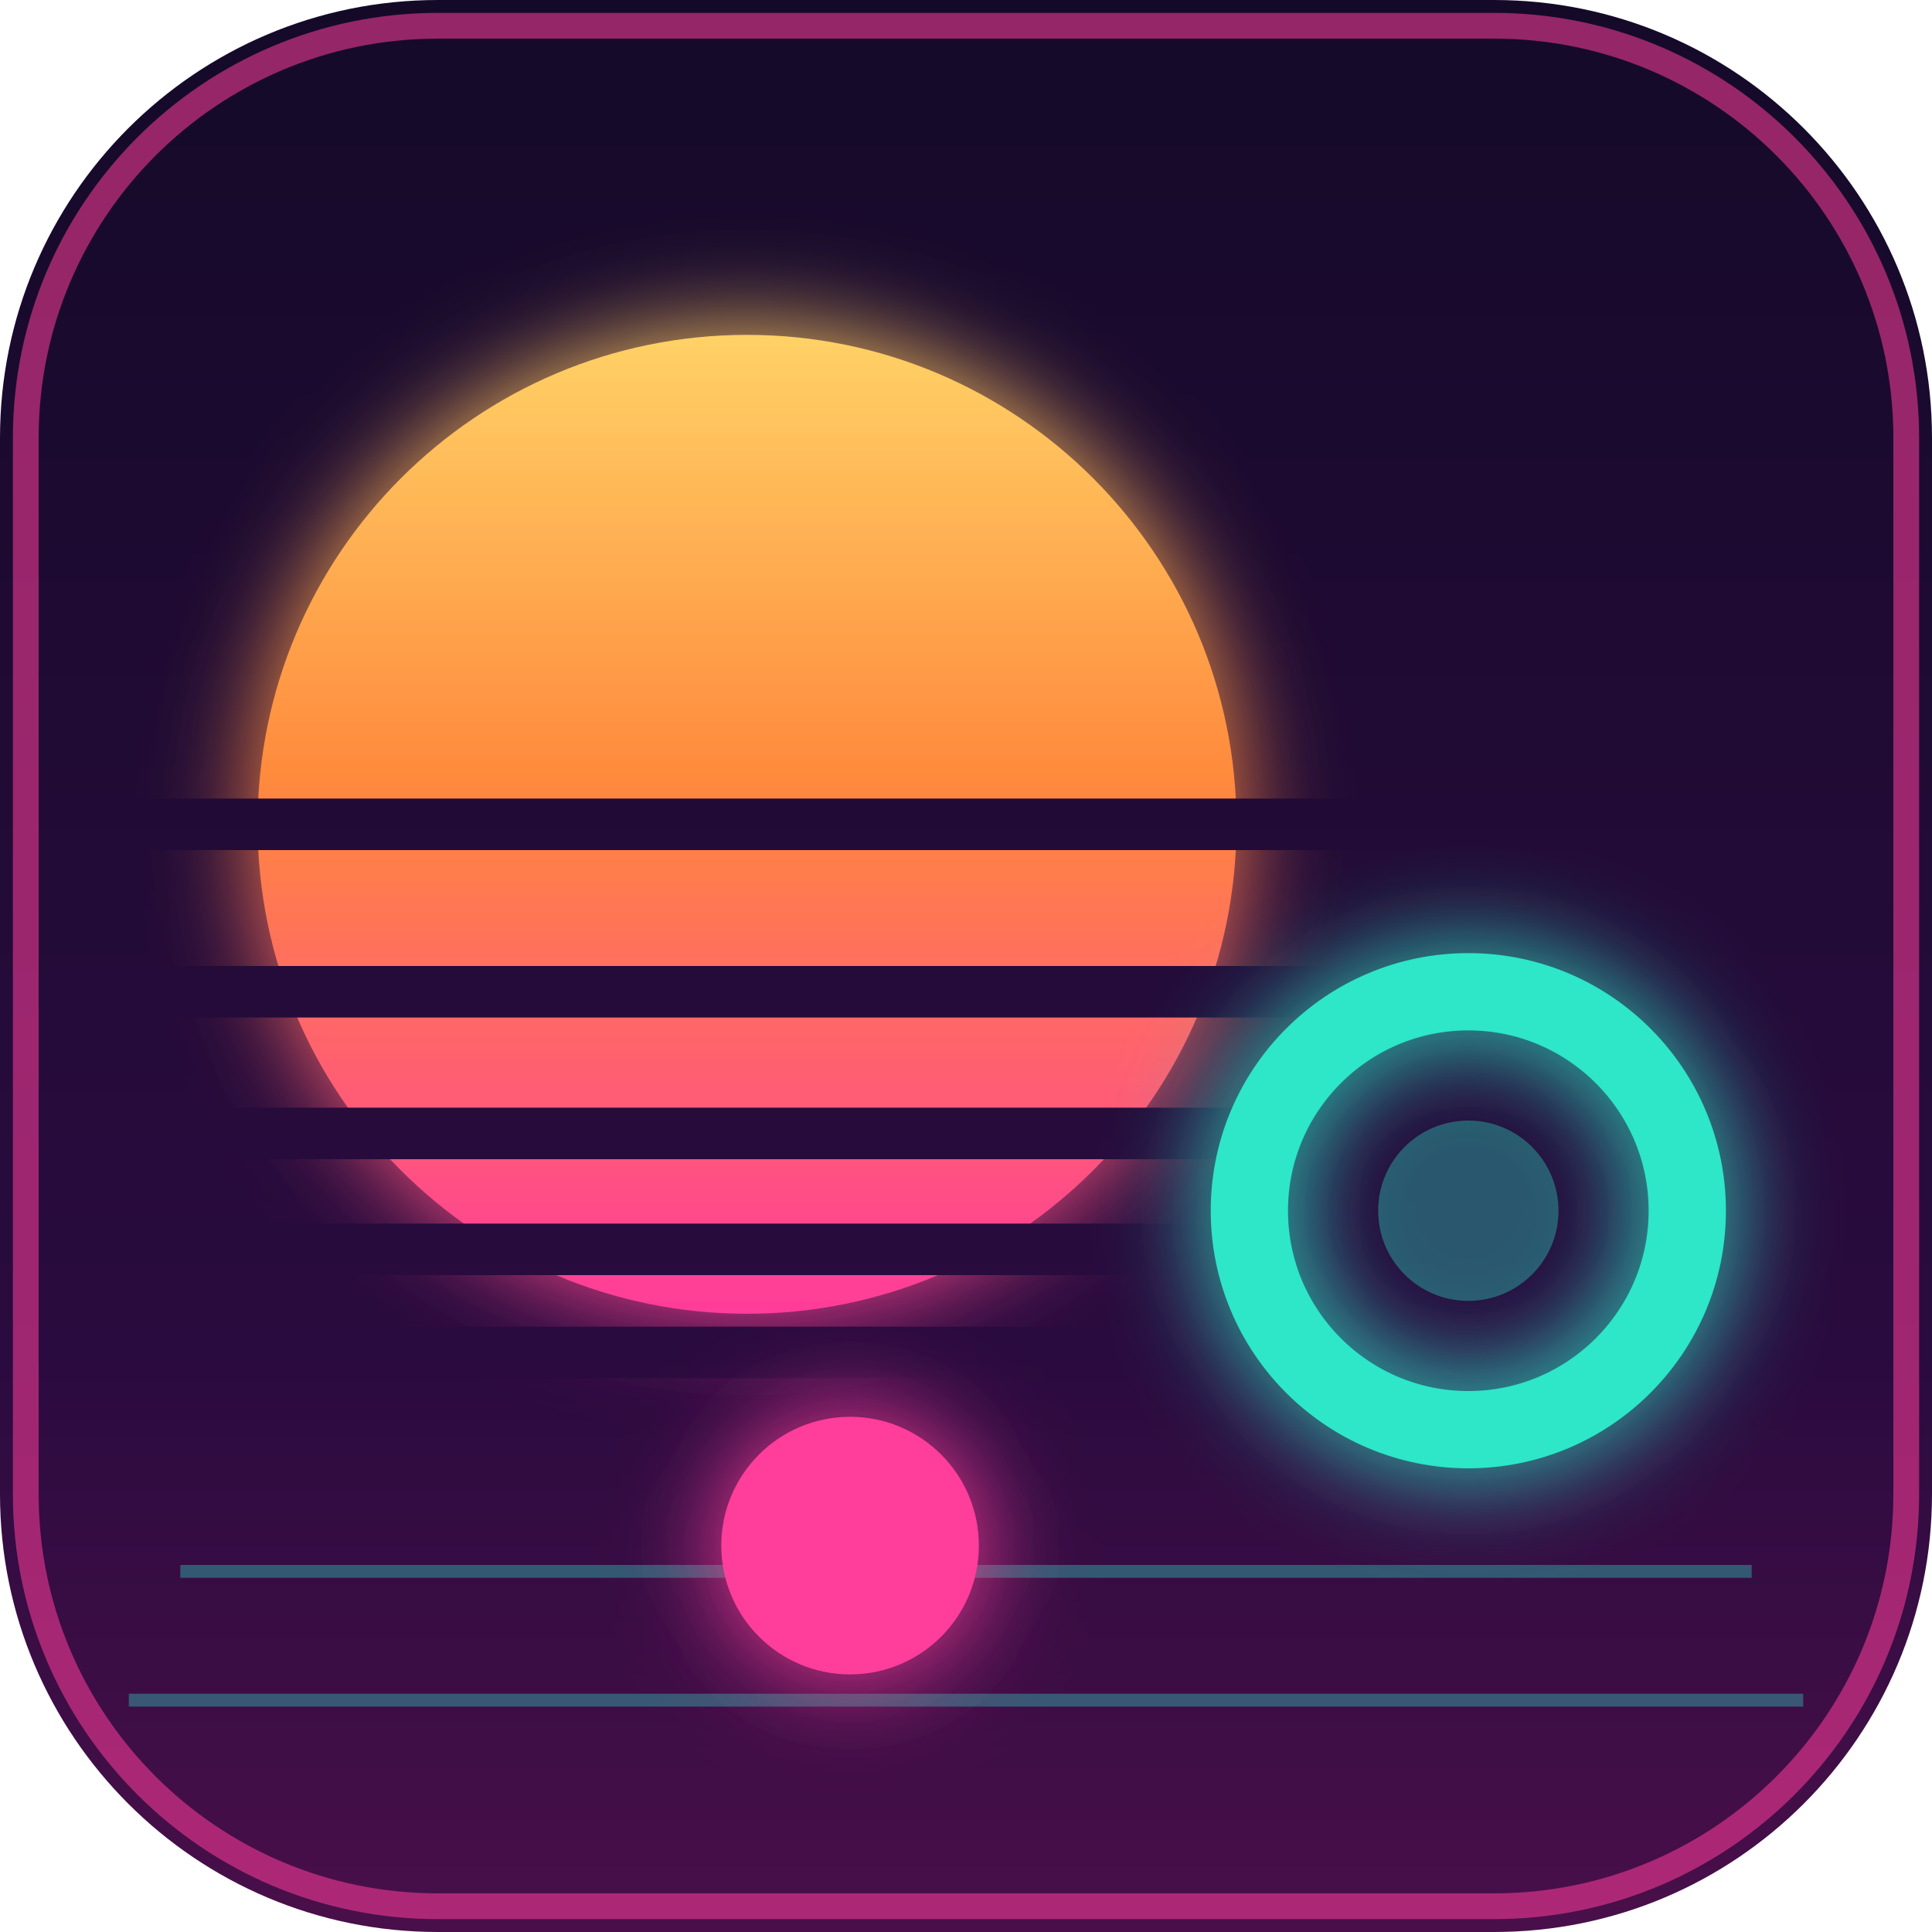
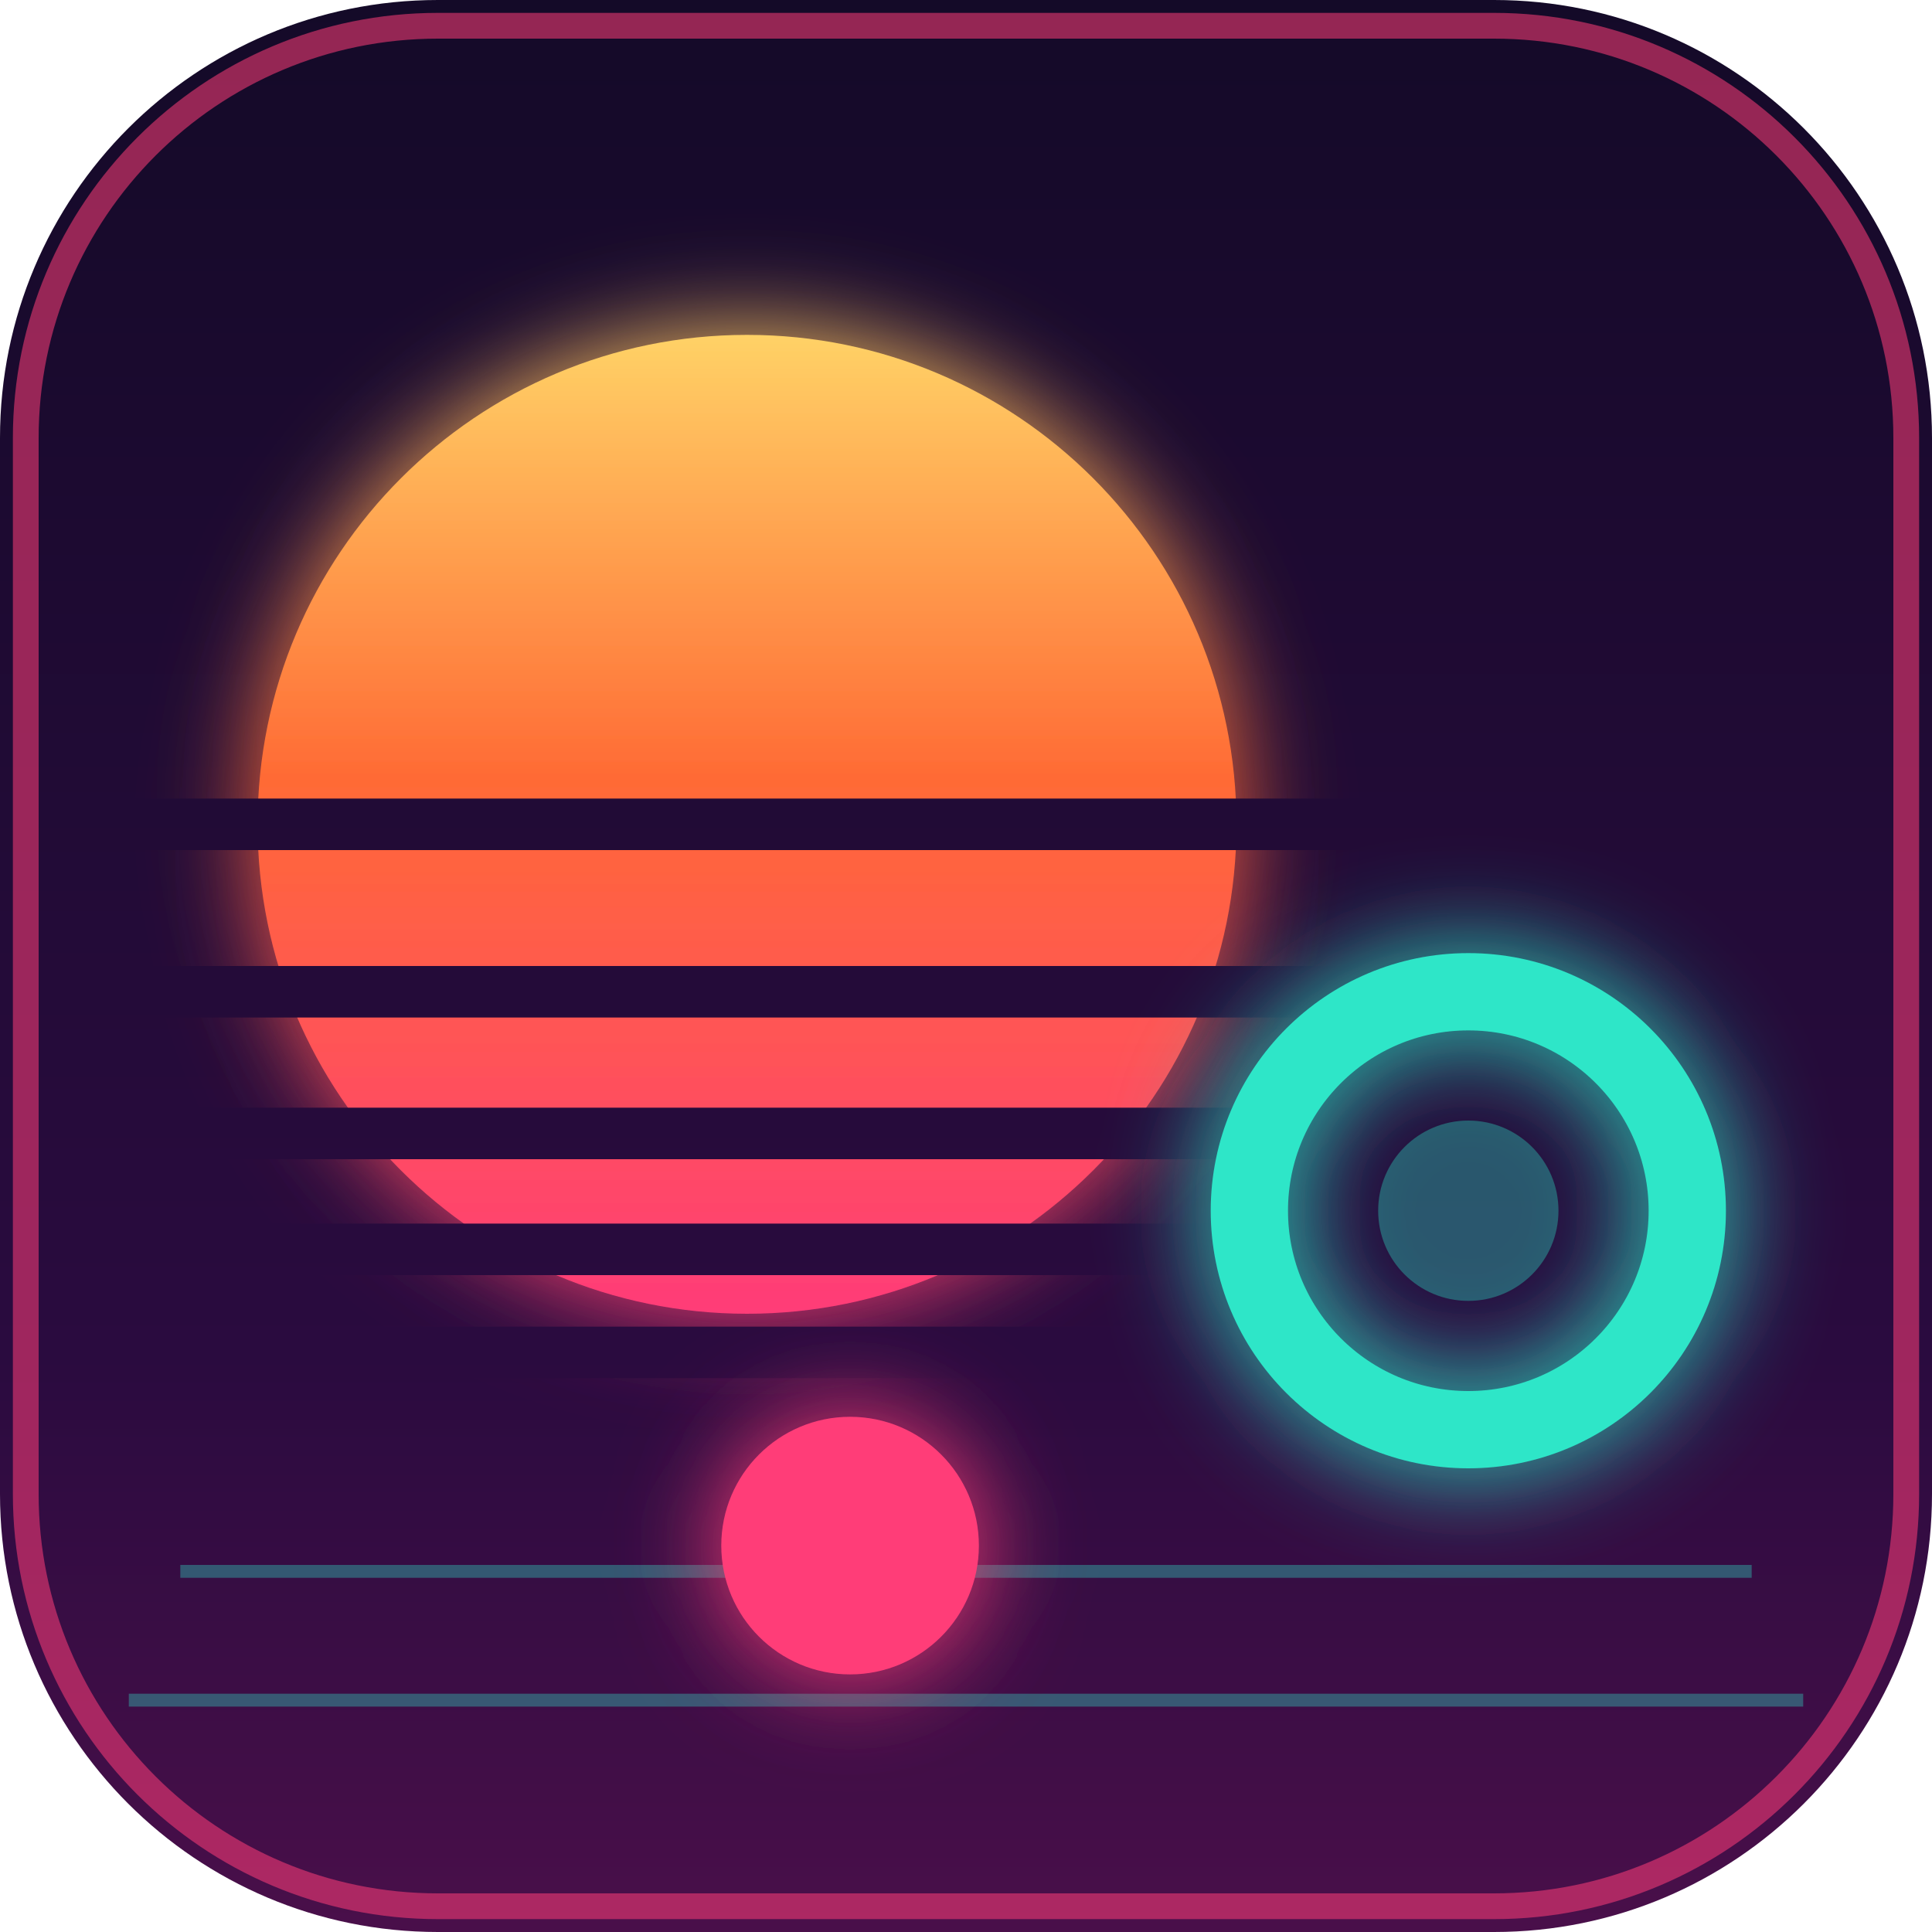
<svg xmlns="http://www.w3.org/2000/svg" viewBox="0 0 150 150" width="150" height="150">
  <defs>
    <linearGradient id="ceu" x1="0" y1="0" x2="0" y2="1">
      <stop offset="0" stop-color="#140a28" />
      <stop offset="0.7" stop-color="#2a0b3f" />
      <stop offset="1" stop-color="#4a0f4a" />
    </linearGradient>
    <linearGradient id="sol" x1="0" y1="0" x2="0" y2="1">
      <stop offset="0" stop-color="#ffd166" />
-       <stop offset="0.45" stop-color="#ff8a3d" />
-       <stop offset="1" stop-color="#ff3d9a" />
+       <stop offset="0.45" stop-color="#ff6b35" />
+       <stop offset="1" stop-color="#ff3c78" />
    </linearGradient>
    <clipPath id="listras">
      <rect x="0" y="0" width="150" height="62" />
      <rect x="0" y="66" width="150" height="9" />
      <rect x="0" y="79" width="150" height="7" />
      <rect x="0" y="90" width="150" height="5" />
      <rect x="0" y="99" width="150" height="4" />
      <rect x="0" y="107" width="150" height="40" />
    </clipPath>
    <filter id="brilho" x="-50%" y="-50%" width="200%" height="200%">
      <feGaussianBlur stdDeviation="4" result="b" />
      <feMerge>
        <feMergeNode in="b" />
        <feMergeNode in="SourceGraphic" />
      </feMerge>
    </filter>
  </defs>
  <rect width="150" height="150" rx="34" fill="url(#ceu)" />
-   <rect x="2" y="2" width="146" height="146" rx="32" fill="none" stroke="#ff3d9a" stroke-opacity="0.55" stroke-width="2" />
+   <rect x="2" y="2" width="146" height="146" rx="32" fill="none" stroke="#ff3c78" stroke-opacity="0.55" stroke-width="2" />
  <g stroke="#2ee6c8" stroke-opacity="0.35" stroke-width="1">
    <line x1="14" y1="122" x2="136" y2="122" />
    <line x1="10" y1="132" x2="140" y2="132" />
  </g>
  <g clip-path="url(#listras)" filter="url(#brilho)">
    <circle cx="58" cy="64" r="38" fill="url(#sol)" />
  </g>
  <circle cx="114" cy="94" r="17" fill="none" stroke="#2ee6c8" stroke-width="6" filter="url(#brilho)" />
  <circle cx="114" cy="94" r="7" fill="#2ee6c8" fill-opacity="0.35" />
-   <circle cx="66" cy="120" r="10" fill="#ff3d9a" filter="url(#brilho)" />
+   <circle cx="66" cy="120" r="10" fill="#ff3c78" filter="url(#brilho)" />
</svg>
